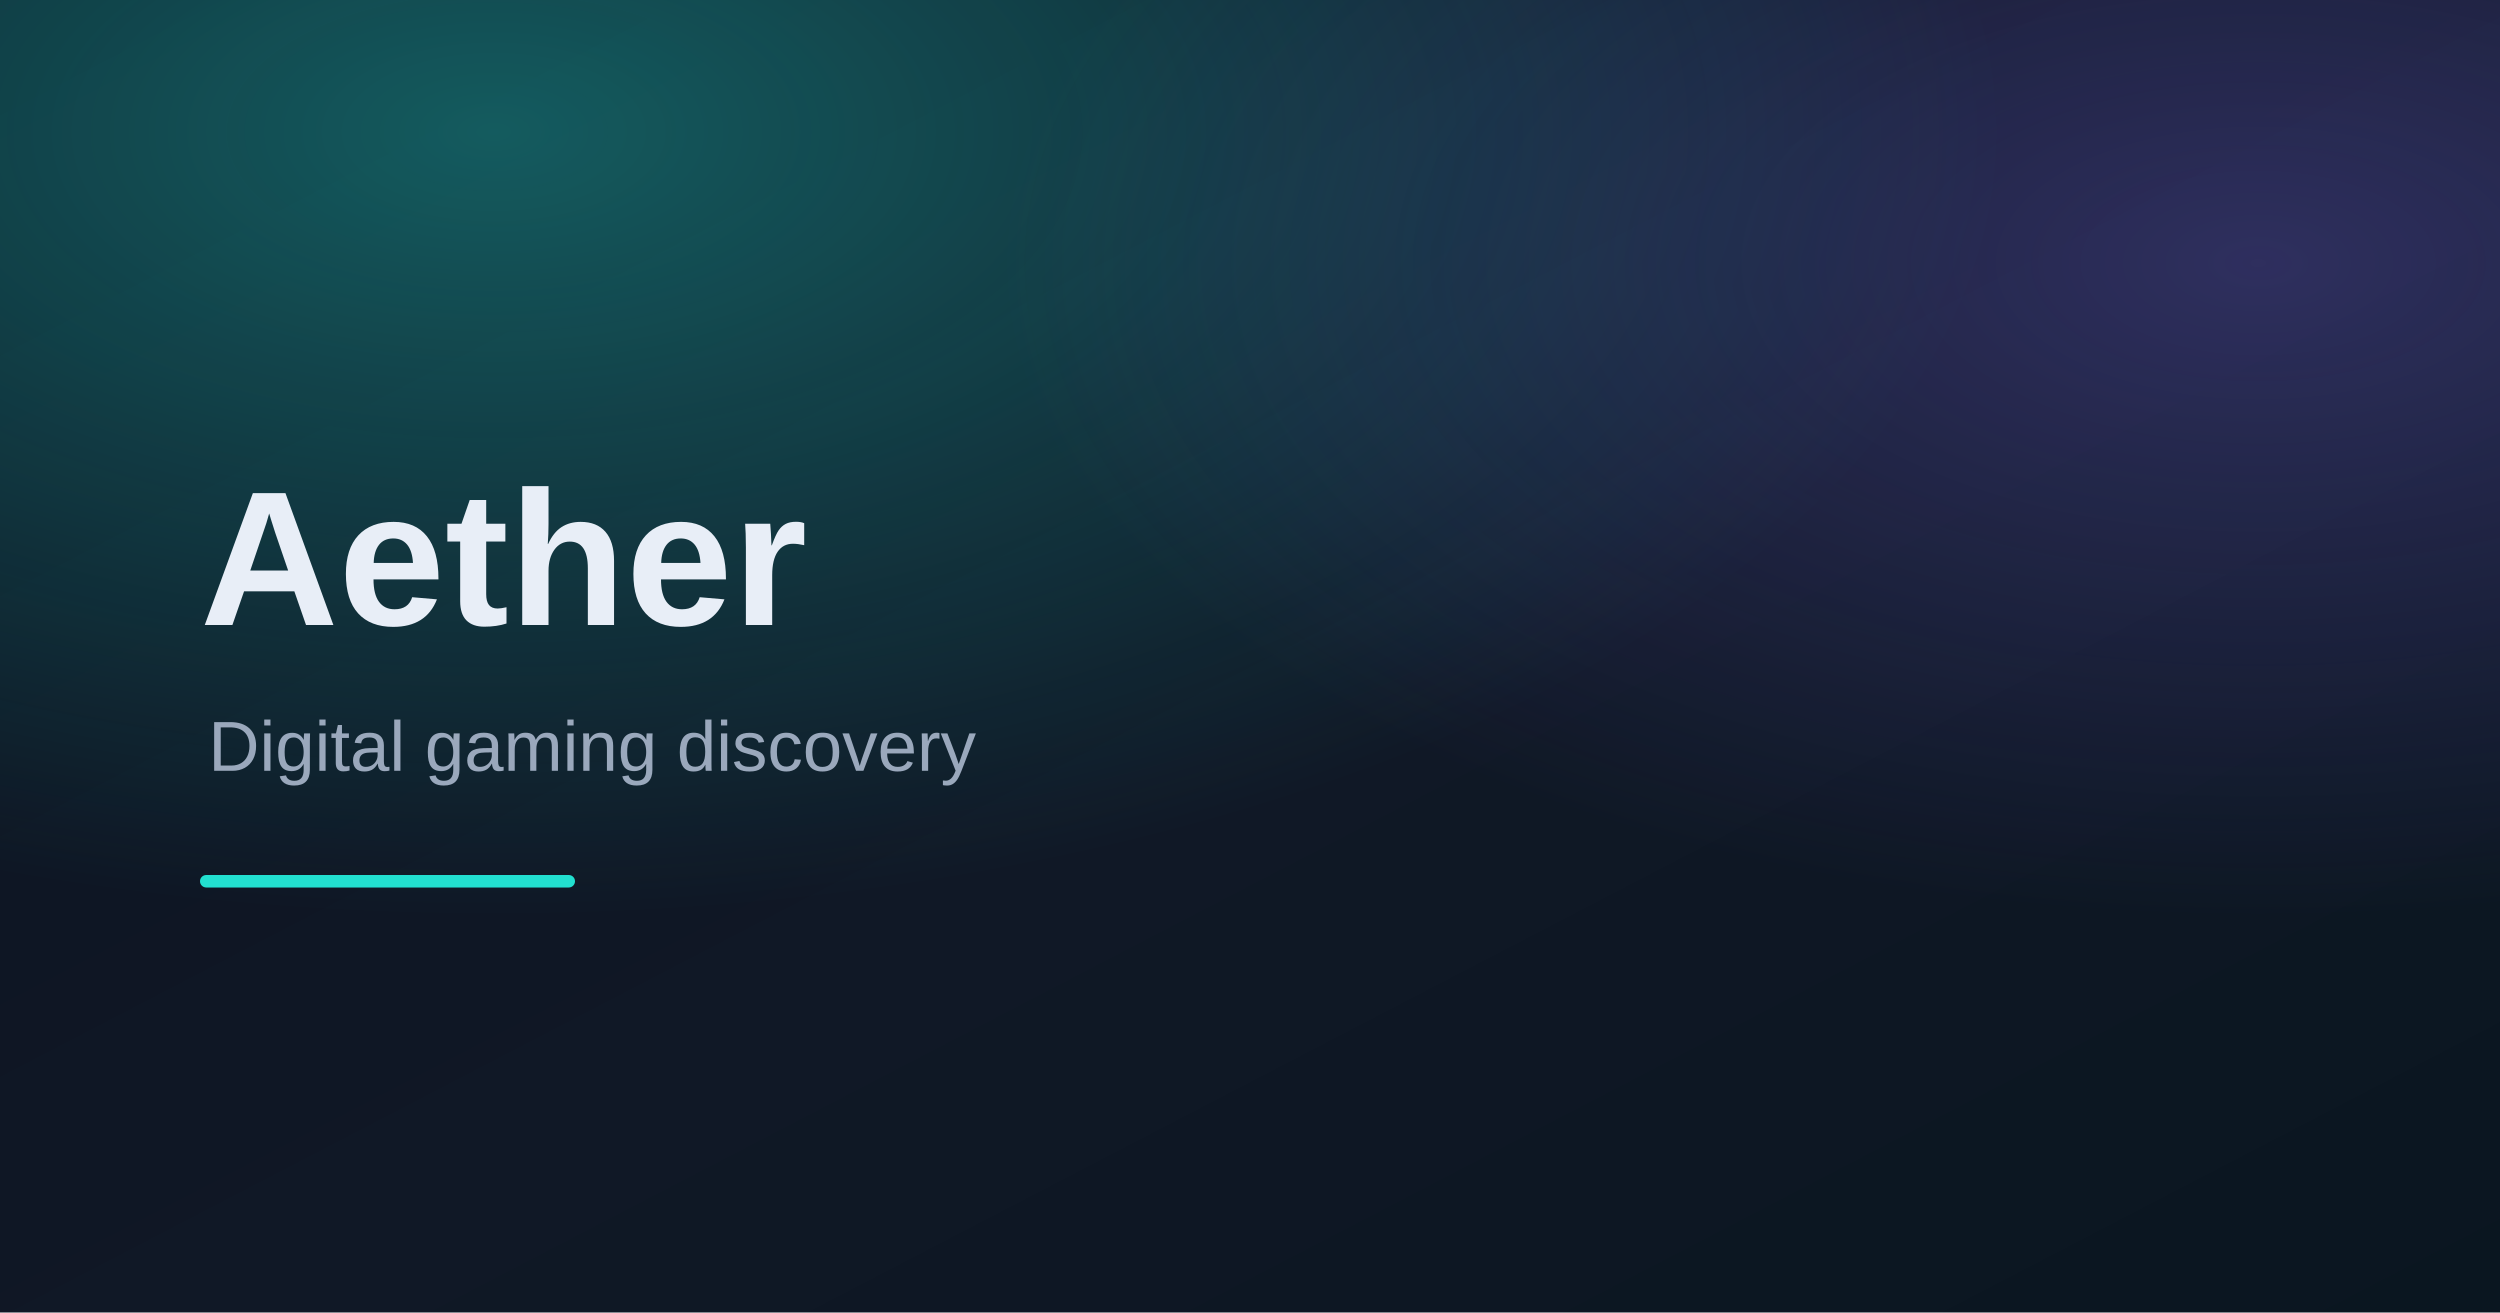
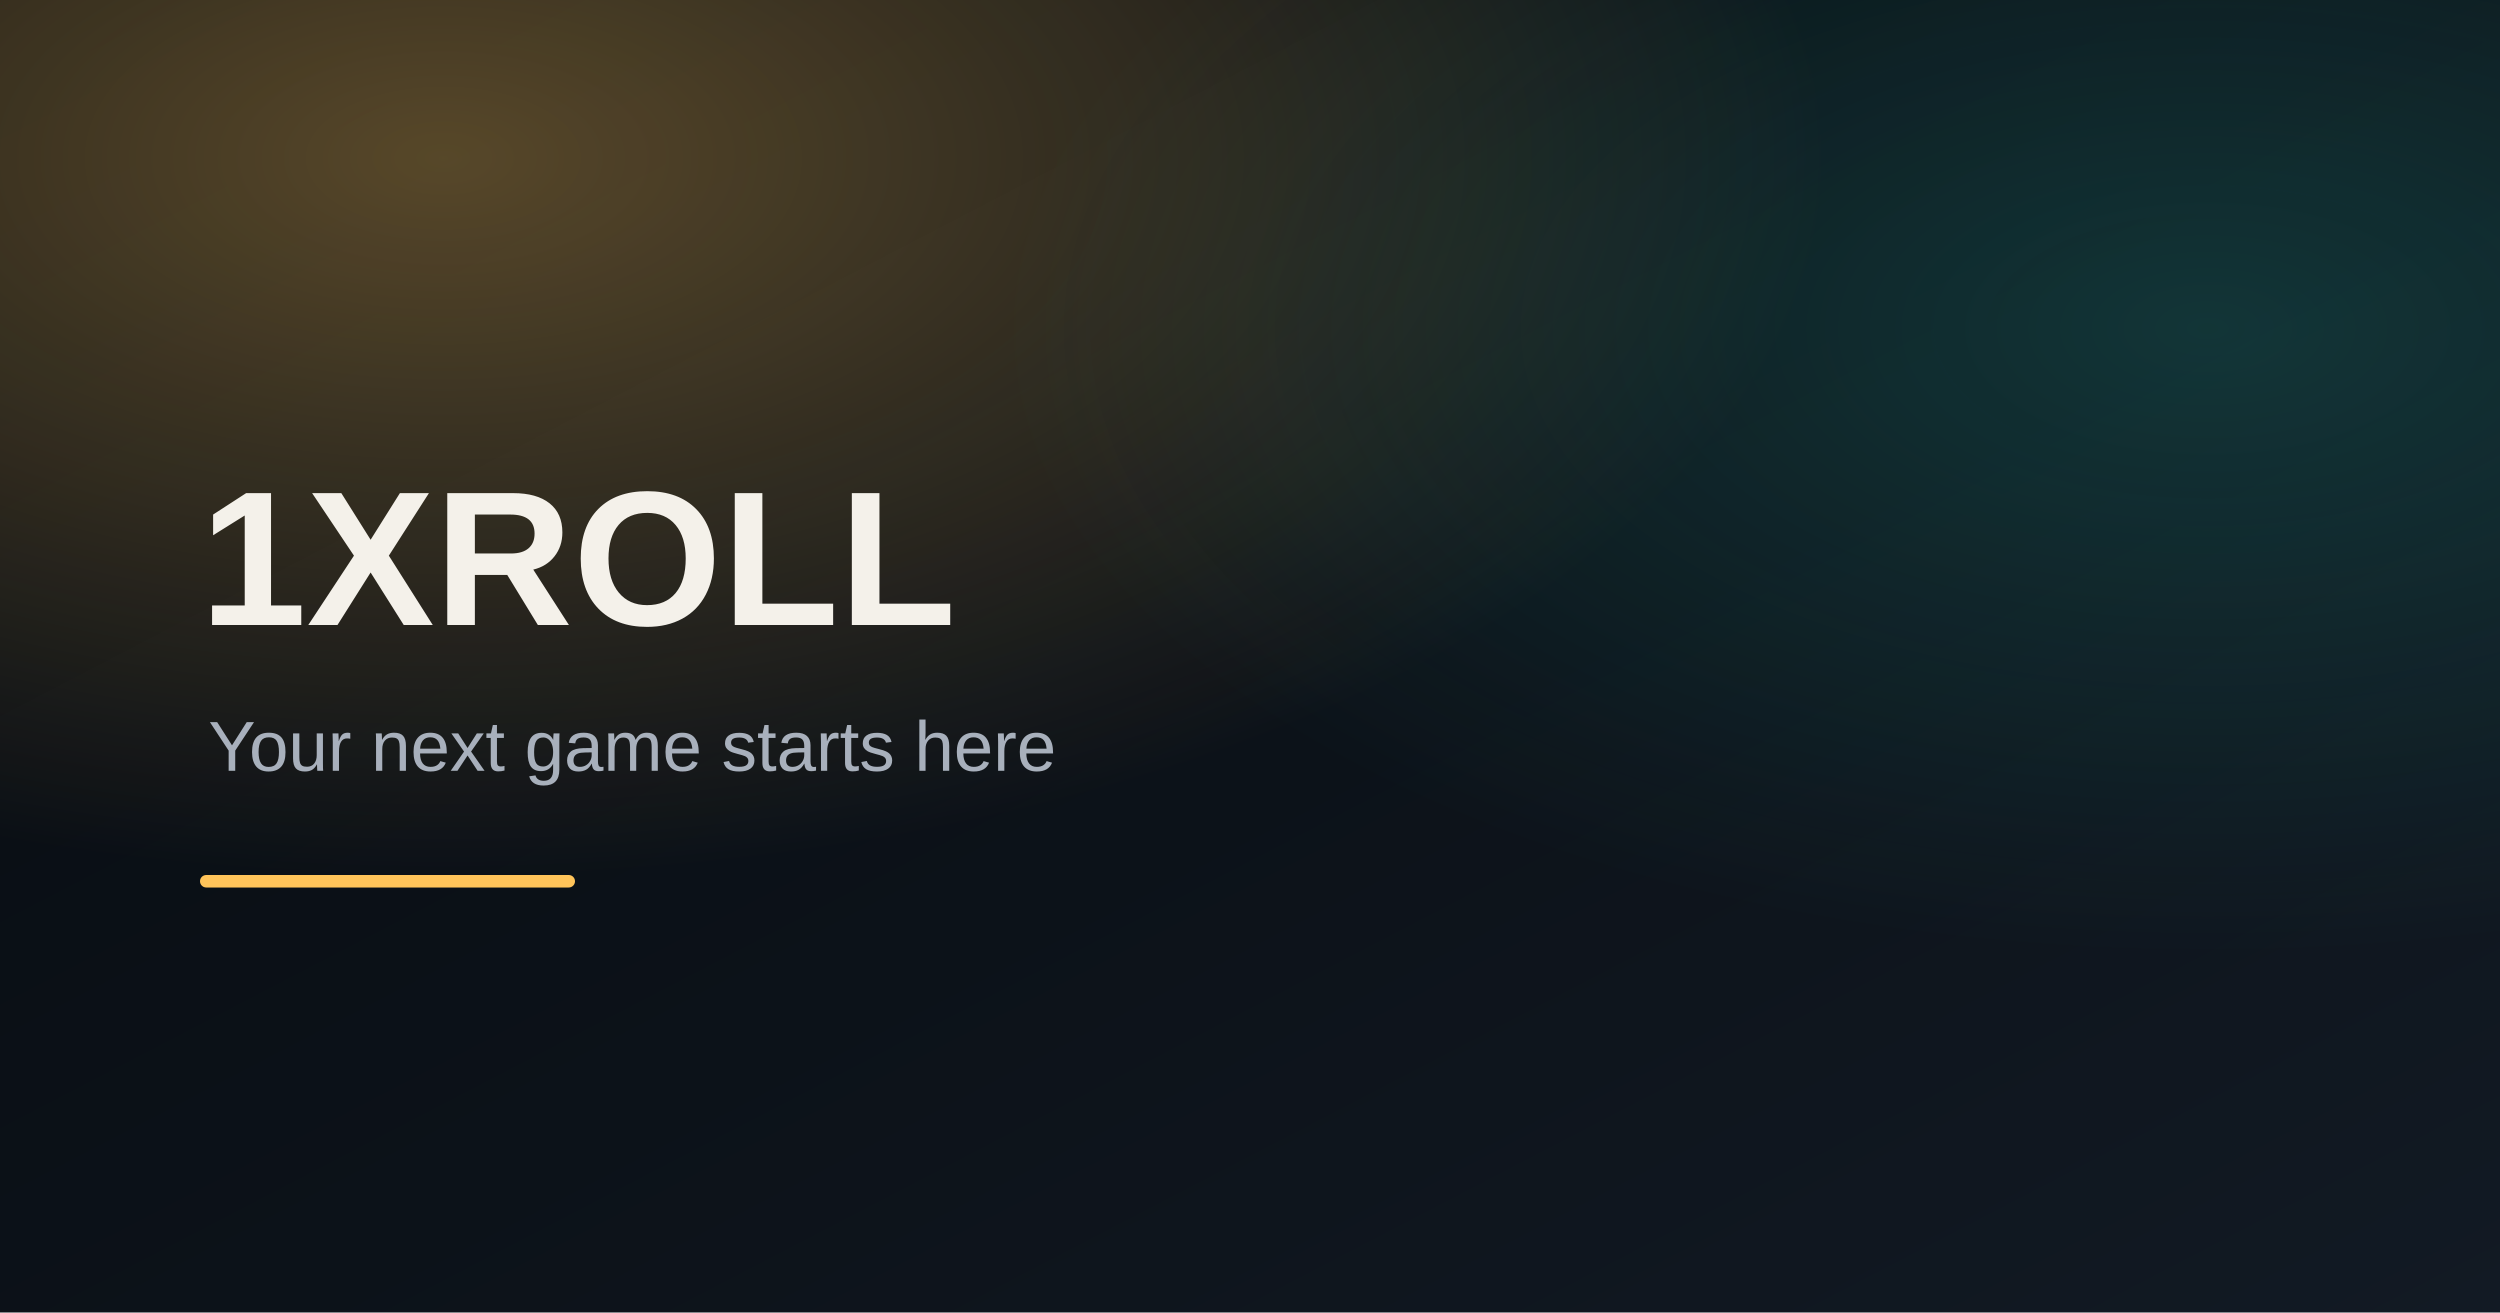
- <svg xmlns="http://www.w3.org/2000/svg" width="1200" height="630" viewBox="0 0 1200 630" role="img" aria-label="Aether">
+ <svg xmlns="http://www.w3.org/2000/svg" width="1200" height="630" viewBox="0 0 1200 630" role="img" aria-label="1XROLL">
  <defs>
    <linearGradient id="g" x1="0" y1="0" x2="1" y2="1">
-       <stop offset="0%" stop-color="#0B1220" />
-       <stop offset="55%" stop-color="#101826" />
-       <stop offset="100%" stop-color="#0A1620" />
+       <stop offset="0%" stop-color="#070B10" />
+       <stop offset="55%" stop-color="#0C1219" />
+       <stop offset="100%" stop-color="#121A24" />
    </linearGradient>
-     <radialGradient id="r" cx="20%" cy="10%" r="60%">
-       <stop offset="0%" stop-color="#22E0D0" stop-opacity="0.35" />
-       <stop offset="100%" stop-color="#22E0D0" stop-opacity="0" />
+     <radialGradient id="r" cx="18%" cy="12%" r="55%">
+       <stop offset="0%" stop-color="#FFC45A" stop-opacity="0.32" />
+       <stop offset="100%" stop-color="#FFC45A" stop-opacity="0" />
    </radialGradient>
-     <radialGradient id="r2" cx="90%" cy="20%" r="50%">
-       <stop offset="0%" stop-color="#7C6AEF" stop-opacity="0.28" />
-       <stop offset="100%" stop-color="#7C6AEF" stop-opacity="0" />
+     <radialGradient id="r2" cx="88%" cy="25%" r="48%">
+       <stop offset="0%" stop-color="#2DD4BF" stop-opacity="0.18" />
+       <stop offset="100%" stop-color="#2DD4BF" stop-opacity="0" />
    </radialGradient>
  </defs>
  <rect width="1200" height="630" fill="url(#g)" />
  <rect width="1200" height="630" fill="url(#r)" />
  <rect width="1200" height="630" fill="url(#r2)" />
-   <text x="96" y="300" fill="#E8EEF7" font-family="Segoe UI, Arial, sans-serif" font-size="92" font-weight="700">Aether</text>
-   <text x="100" y="370" fill="#9AA8BC" font-family="Segoe UI, Arial, sans-serif" font-size="34">Digital gaming discovery</text>
-   <rect x="96" y="420" width="180" height="6" rx="3" fill="#22E0D0" />
+   <text x="96" y="300" fill="#F4F1EA" font-family="Segoe UI, Arial, sans-serif" font-size="92" font-weight="700">1XROLL</text>
+   <text x="100" y="370" fill="#A8B0BC" font-family="Segoe UI, Arial, sans-serif" font-size="34">Your next game starts here</text>
+   <rect x="96" y="420" width="180" height="6" rx="3" fill="#FFC45A" />
</svg>
